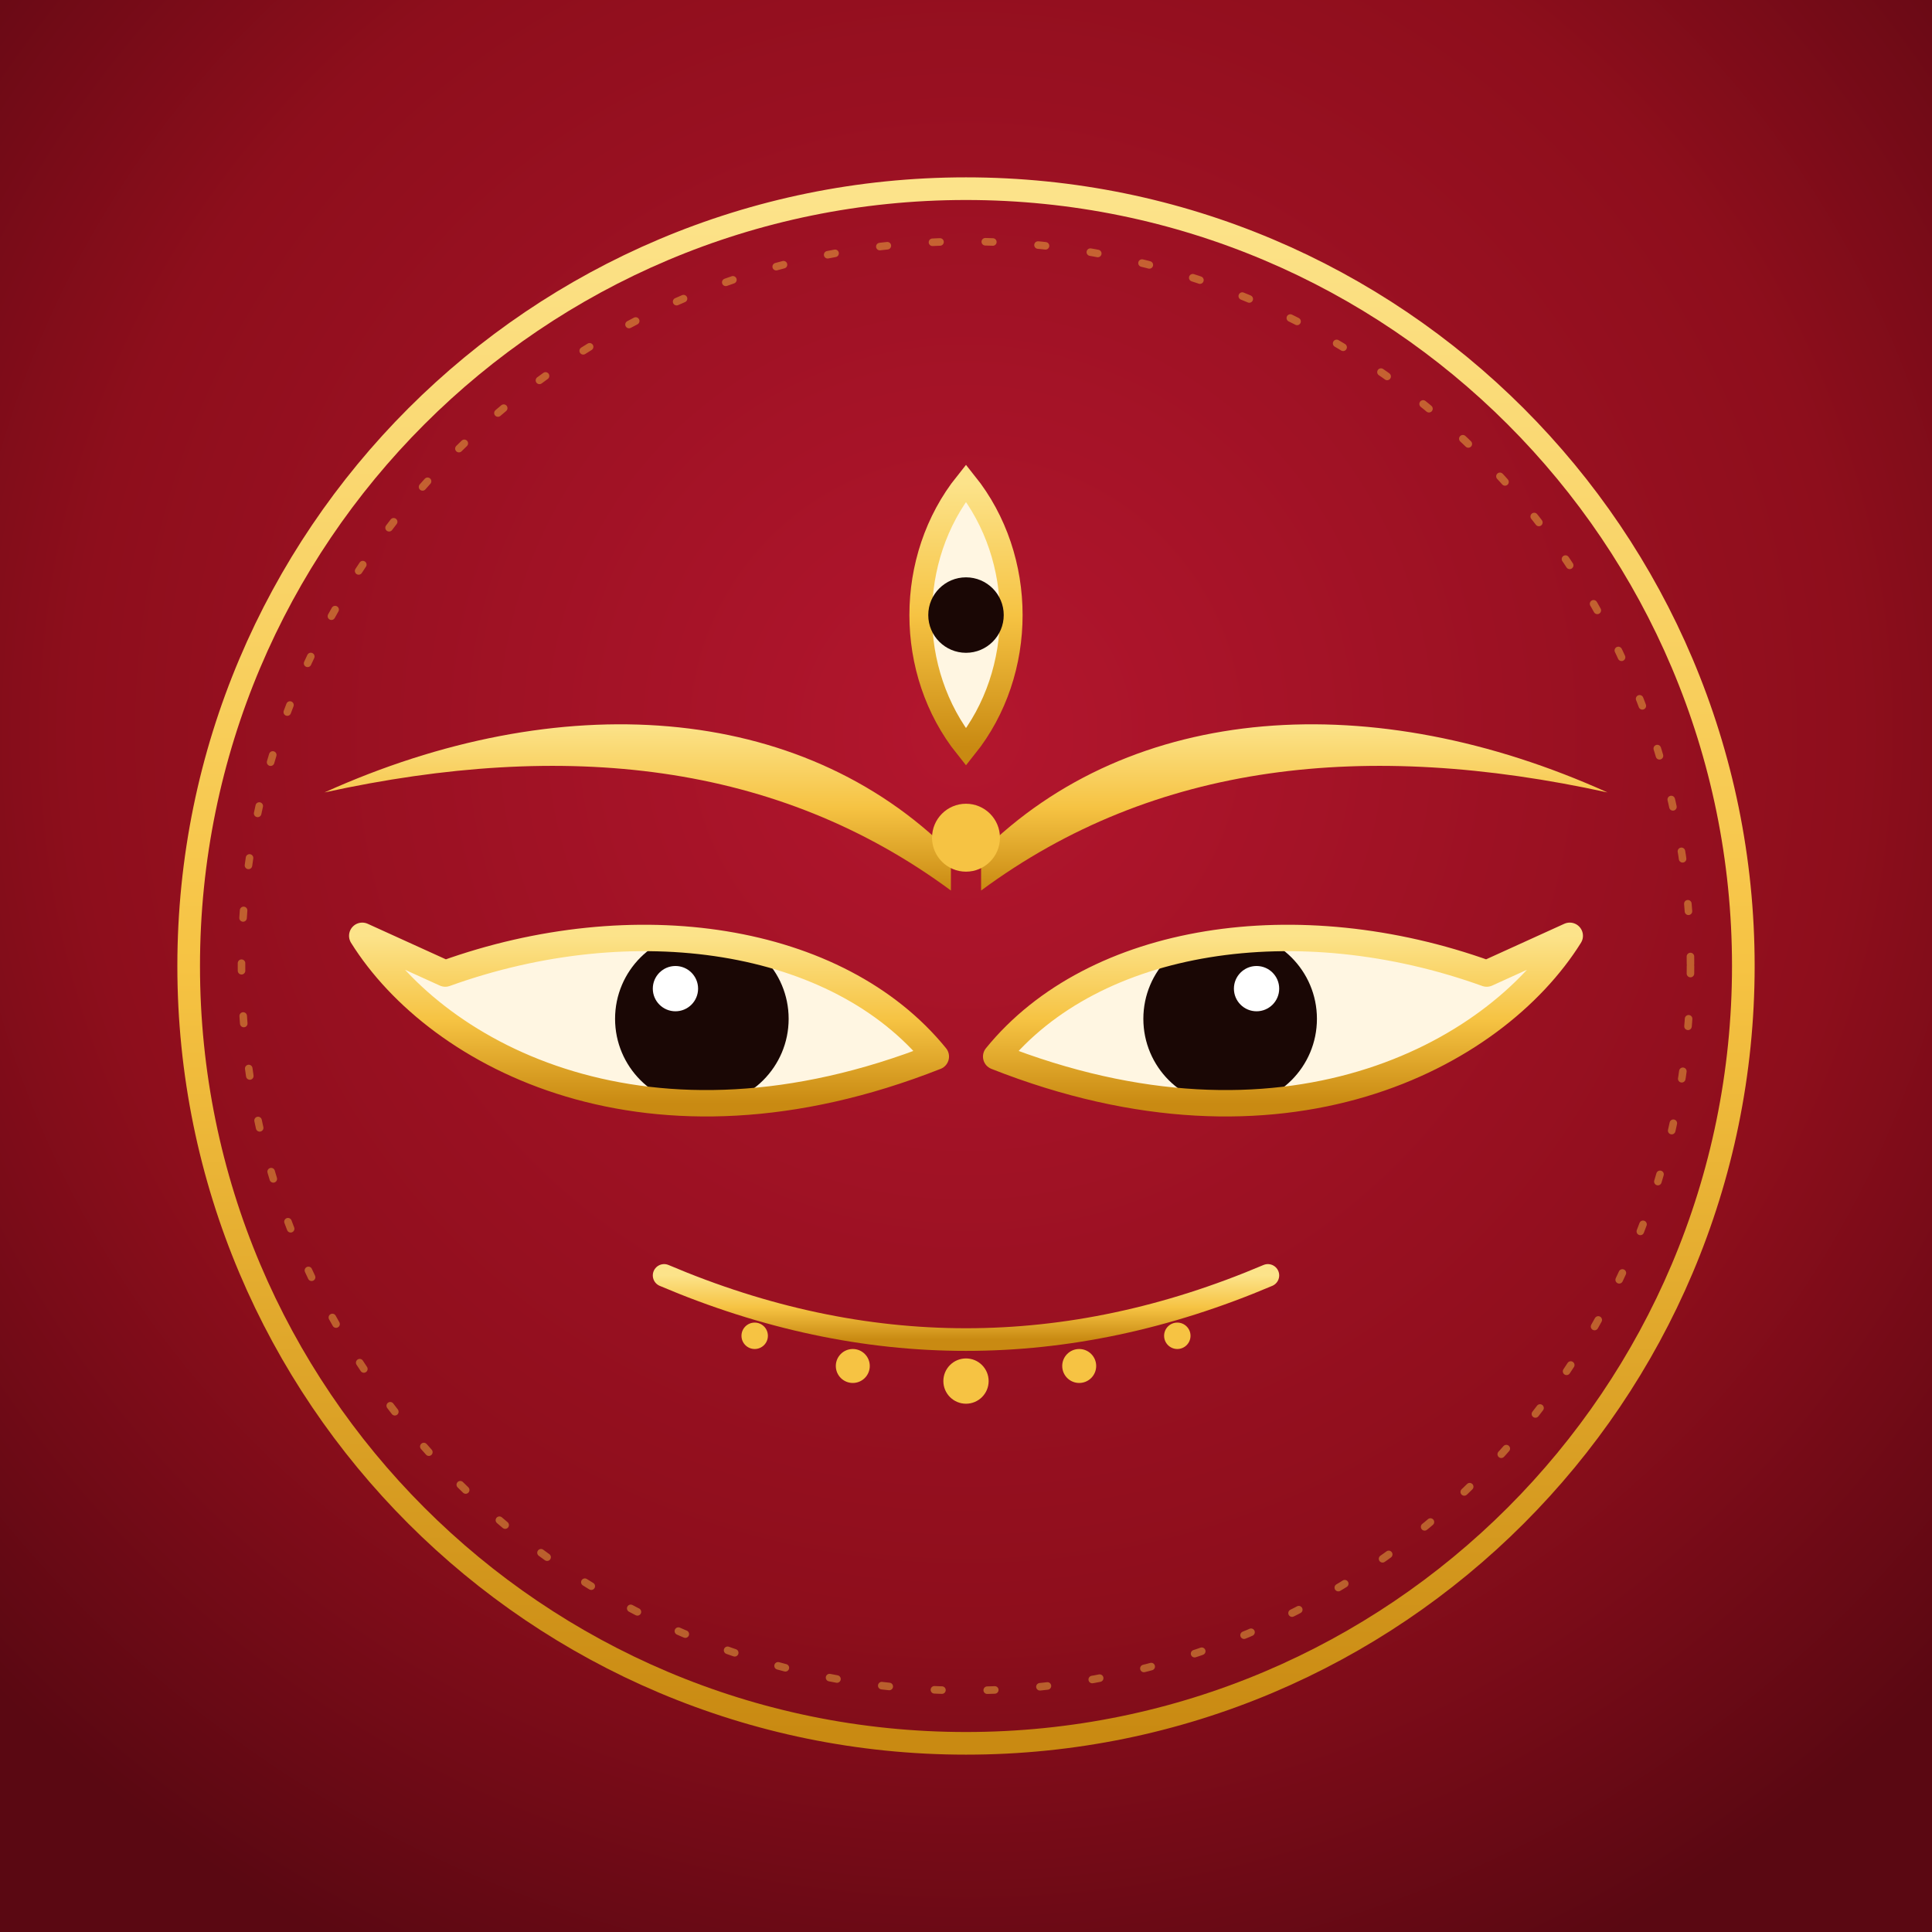
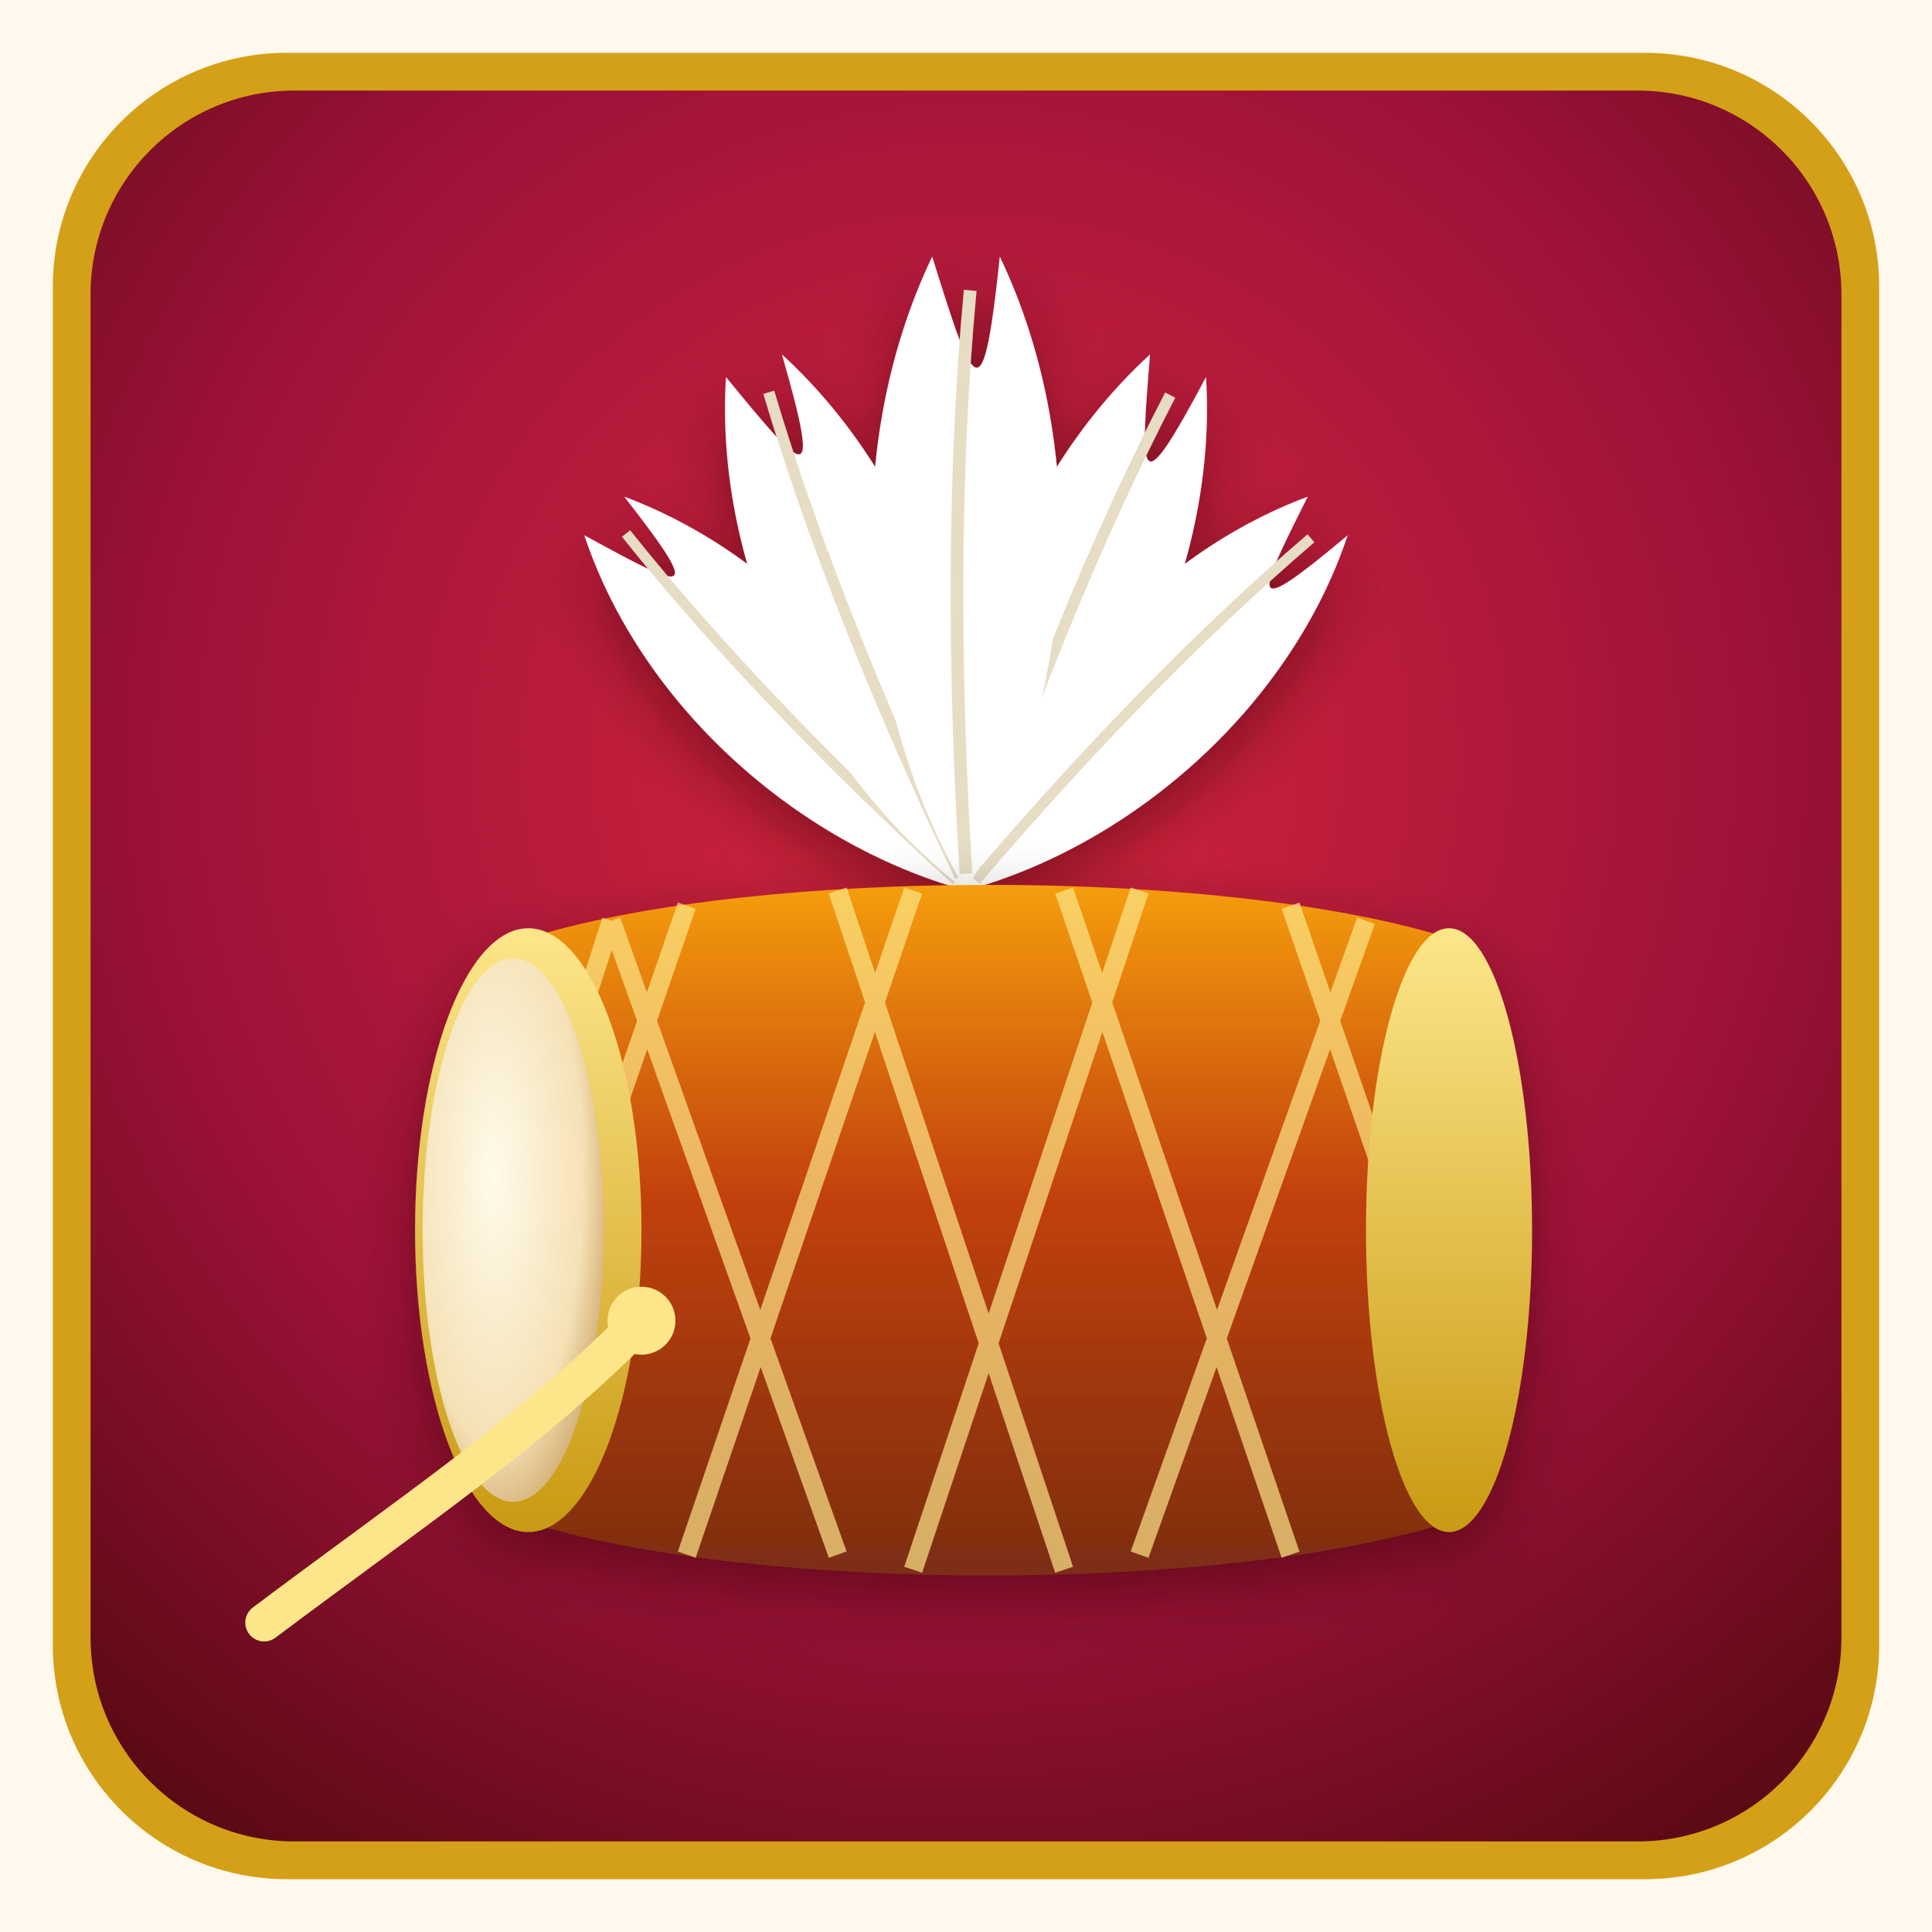
- <svg xmlns="http://www.w3.org/2000/svg" xmlns:xlink="http://www.w3.org/1999/xlink" viewBox="0 0 512 512">
+ <svg xmlns="http://www.w3.org/2000/svg" viewBox="0 0 512 512" width="512" height="512">
  <defs>
-     <radialGradient id="bg" cx="50%" cy="38%" r="70%">
-       <stop offset="0" stop-color="#B3162E" />
-       <stop offset=".65" stop-color="#8E0E1C" />
-       <stop offset="1" stop-color="#5A0812" />
+     <radialGradient id="ground" cx="50%" cy="38%" r="75%">
+       <stop offset="0" stop-color="#D7263D" />
+       <stop offset=".6" stop-color="#9F1239" />
+       <stop offset="1" stop-color="#5B0A14" />
    </radialGradient>
-     <linearGradient id="gold" x1="0" y1="0" x2="0" y2="1">
-       <stop offset="0" stop-color="#FCE38A" />
-       <stop offset=".5" stop-color="#F6C343" />
-       <stop offset="1" stop-color="#C98A12" />
+     <linearGradient id="body" x1="0" x2="0" y1="0" y2="1">
+       <stop offset="0" stop-color="#F59E0B" />
+       <stop offset=".45" stop-color="#C2410C" />
+       <stop offset="1" stop-color="#7C2D12" />
    </linearGradient>
-     <clipPath id="eyeClip">
-       <path d="M248 280 C 222 248, 168 240, 118 258 L 96 248 C 116 280, 172 310, 248 280 Z" />
-     </clipPath>
-     <g id="half">
-       <path d="M252 226 C 212 186, 148 182, 86 210 C 150 196, 206 202, 252 236 Z" fill="url(#gold)" />
-       <path d="M248 280 C 222 248, 168 240, 118 258 L 96 248 C 116 280, 172 310, 248 280 Z" fill="#FFF6E2" />
-       <g clip-path="url(#eyeClip)">
-         <circle cx="186" cy="270" r="23" fill="#1A0705" />
-         <circle cx="179" cy="262" r="6" fill="#fff" />
-       </g>
-       <path d="M248 280 C 222 248, 168 240, 118 258 L 96 248 C 116 280, 172 310, 248 280 Z" fill="none" stroke="url(#gold)" stroke-width="7" stroke-linejoin="round" />
+     <radialGradient id="skin" cx="40%" cy="40%" r="70%">
+       <stop offset="0" stop-color="#FFFBEB" />
+       <stop offset=".7" stop-color="#F5E1B5" />
+       <stop offset="1" stop-color="#C9A063" />
+     </radialGradient>
+     <linearGradient id="gold" x1="0" x2="0" y1="0" y2="1">
+       <stop offset="0" stop-color="#FDE68A" />
+       <stop offset="1" stop-color="#C99A12" />
+     </linearGradient>
+     <g id="plume">
+       <path d="M0 0 C -26 -44 -30 -104 -8 -150 C 2 -118 4 -112 8 -150 C 30 -104 26 -44 0 0 Z" fill="#FFFFFF" />
+       <path d="M0 -4 C -3 -52 -3 -100 1 -142" fill="none" stroke="#E7DCC4" stroke-width="3" />
    </g>
+     <filter id="soft" x="-20%" y="-20%" width="140%" height="140%">
+       <feDropShadow dx="0" dy="6" stdDeviation="8" flood-color="#2B0006" flood-opacity=".45" />
+     </filter>
  </defs>
-   <rect width="512" height="512" fill="url(#bg)" />
-   <circle cx="256" cy="256" r="206" fill="none" stroke="url(#gold)" stroke-width="6" />
-   <circle cx="256" cy="256" r="192" fill="none" stroke="#F6C343" stroke-opacity=".45" stroke-width="2" stroke-dasharray="2 12" stroke-linecap="round" />
-   <use xlink:href="#half" />
-   <use xlink:href="#half" transform="translate(512 0) scale(-1 1)" />
-   <path d="M256 128 C 272 148, 272 178, 256 198 C 240 178, 240 148, 256 128 Z" fill="#FFF6E2" stroke="url(#gold)" stroke-width="6" />
-   <circle cx="256" cy="163" r="10" fill="#1A0705" />
-   <circle cx="256" cy="222" r="9" fill="#F6C343" />
-   <path d="M176 338 Q 256 372 336 338" fill="none" stroke="url(#gold)" stroke-width="6" stroke-linecap="round" />
-   <g fill="#F6C343">
-     <circle cx="256" cy="366" r="6" />
-     <circle cx="226" cy="362" r="4.5" />
-     <circle cx="286" cy="362" r="4.5" />
-     <circle cx="200" cy="354" r="3.5" />
-     <circle cx="312" cy="354" r="3.5" />
+   <rect width="512" height="512" fill="#FFF8EC" />
+   <rect x="14" y="14" width="484" height="484" rx="62" fill="#D4A017" />
+   <rect x="24" y="24" width="464" height="464" rx="54" fill="url(#ground)" />
+   <g transform="translate(256 236)" filter="url(#soft)">
+     <use href="#plume" transform="rotate(-44) scale(.92)" />
+     <use href="#plume" transform="rotate(-22)" />
+     <use href="#plume" transform="rotate(22)" />
+     <use href="#plume" transform="rotate(44) scale(.92)" />
+     <use href="#plume" transform="scale(1.12)" />
  </g>
+   <g transform="translate(262 326)" filter="url(#soft)">
+     <path d="M-120 -78 C -60 -96 60 -96 120 -78 C 138 -40 138 40 120 78 C 60 96 -60 96 -120 78 Z" fill="url(#body)" />
+     <path d="M-100 -82 L -40 86 M -40 -90 L 20 90 M 20 -90 L 80 86 M 80 -86 L 120 30 M -100 -82 L -120 -20              M 100 -82 L 40 86 M 40 -90 L -20 90 M -20 -90 L -80 86 M -80 -86 L -120 30" stroke="#FDE68A" stroke-width="5" stroke-opacity=".7" fill="none" />
+     <ellipse cx="-122" cy="0" rx="30" ry="80" fill="url(#gold)" />
+     <ellipse cx="-126" cy="0" rx="24" ry="72" fill="url(#skin)" />
+     <ellipse cx="122" cy="0" rx="22" ry="80" fill="url(#gold)" />
+   </g>
+   <path d="M 70 430 C 110 400 140 380 168 352" fill="none" stroke="#FDE68A" stroke-width="10" stroke-linecap="round" />
+   <circle cx="170" cy="350" r="9" fill="#FDE68A" />
</svg>
